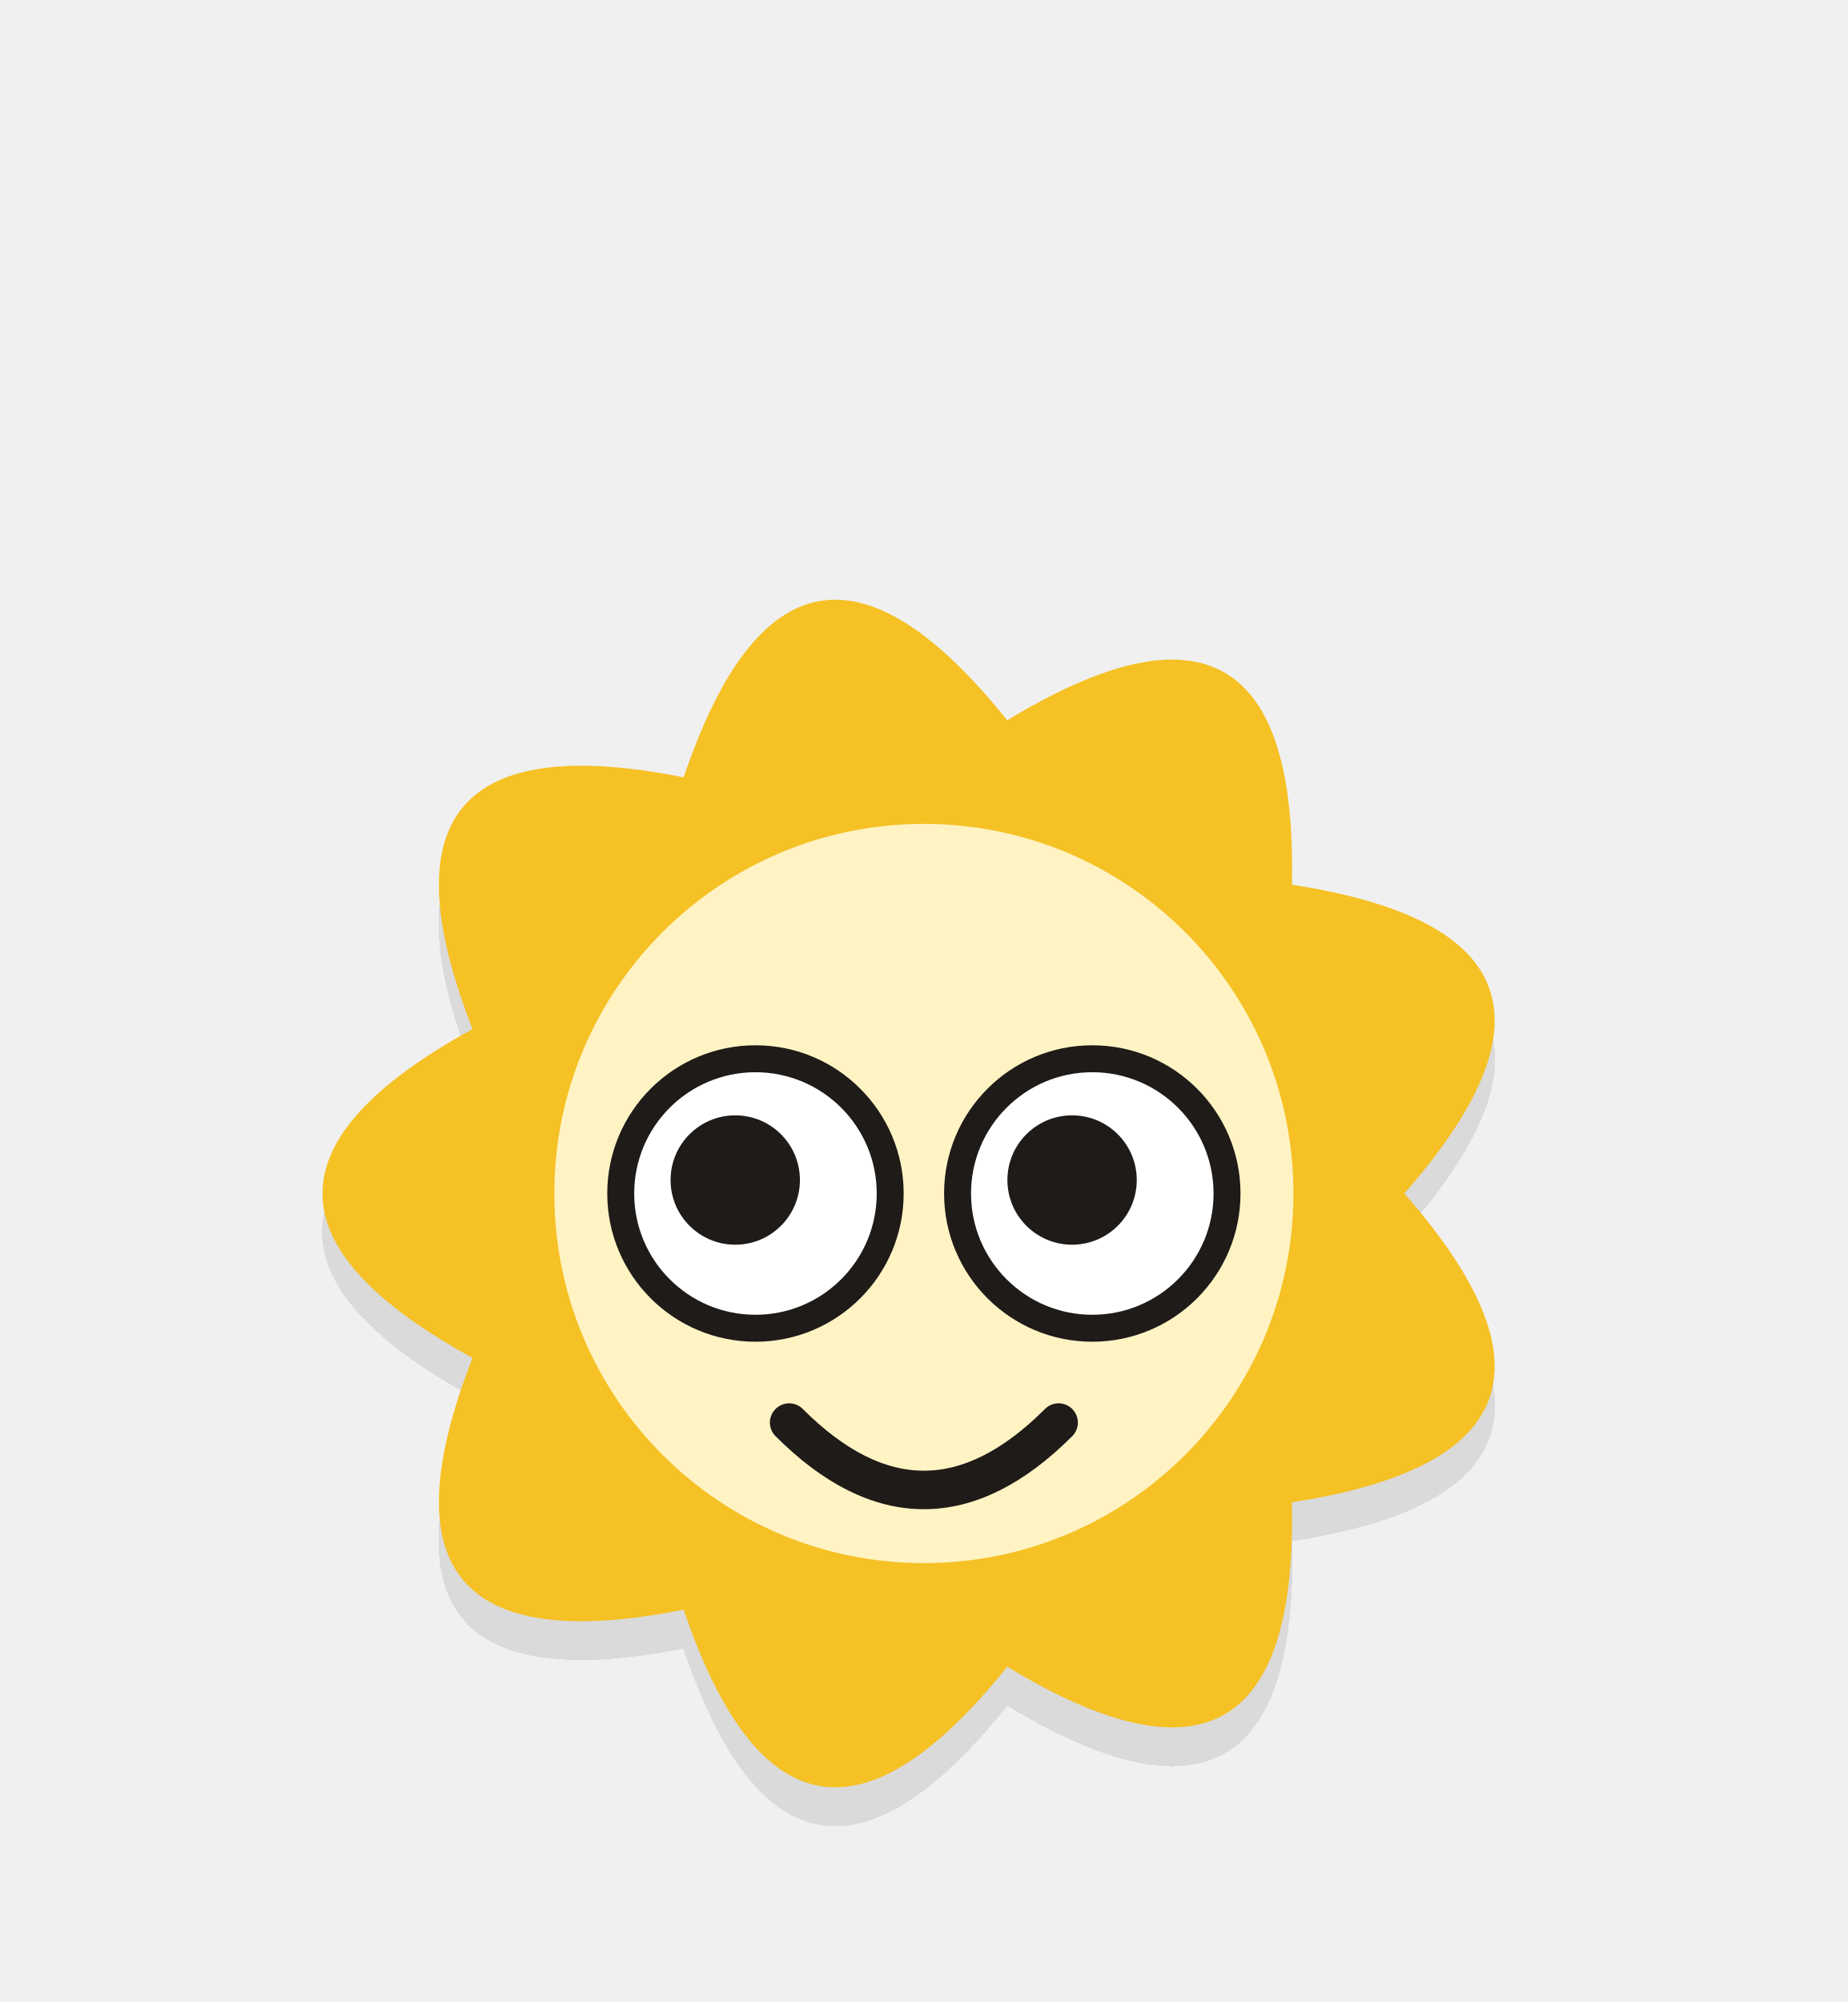
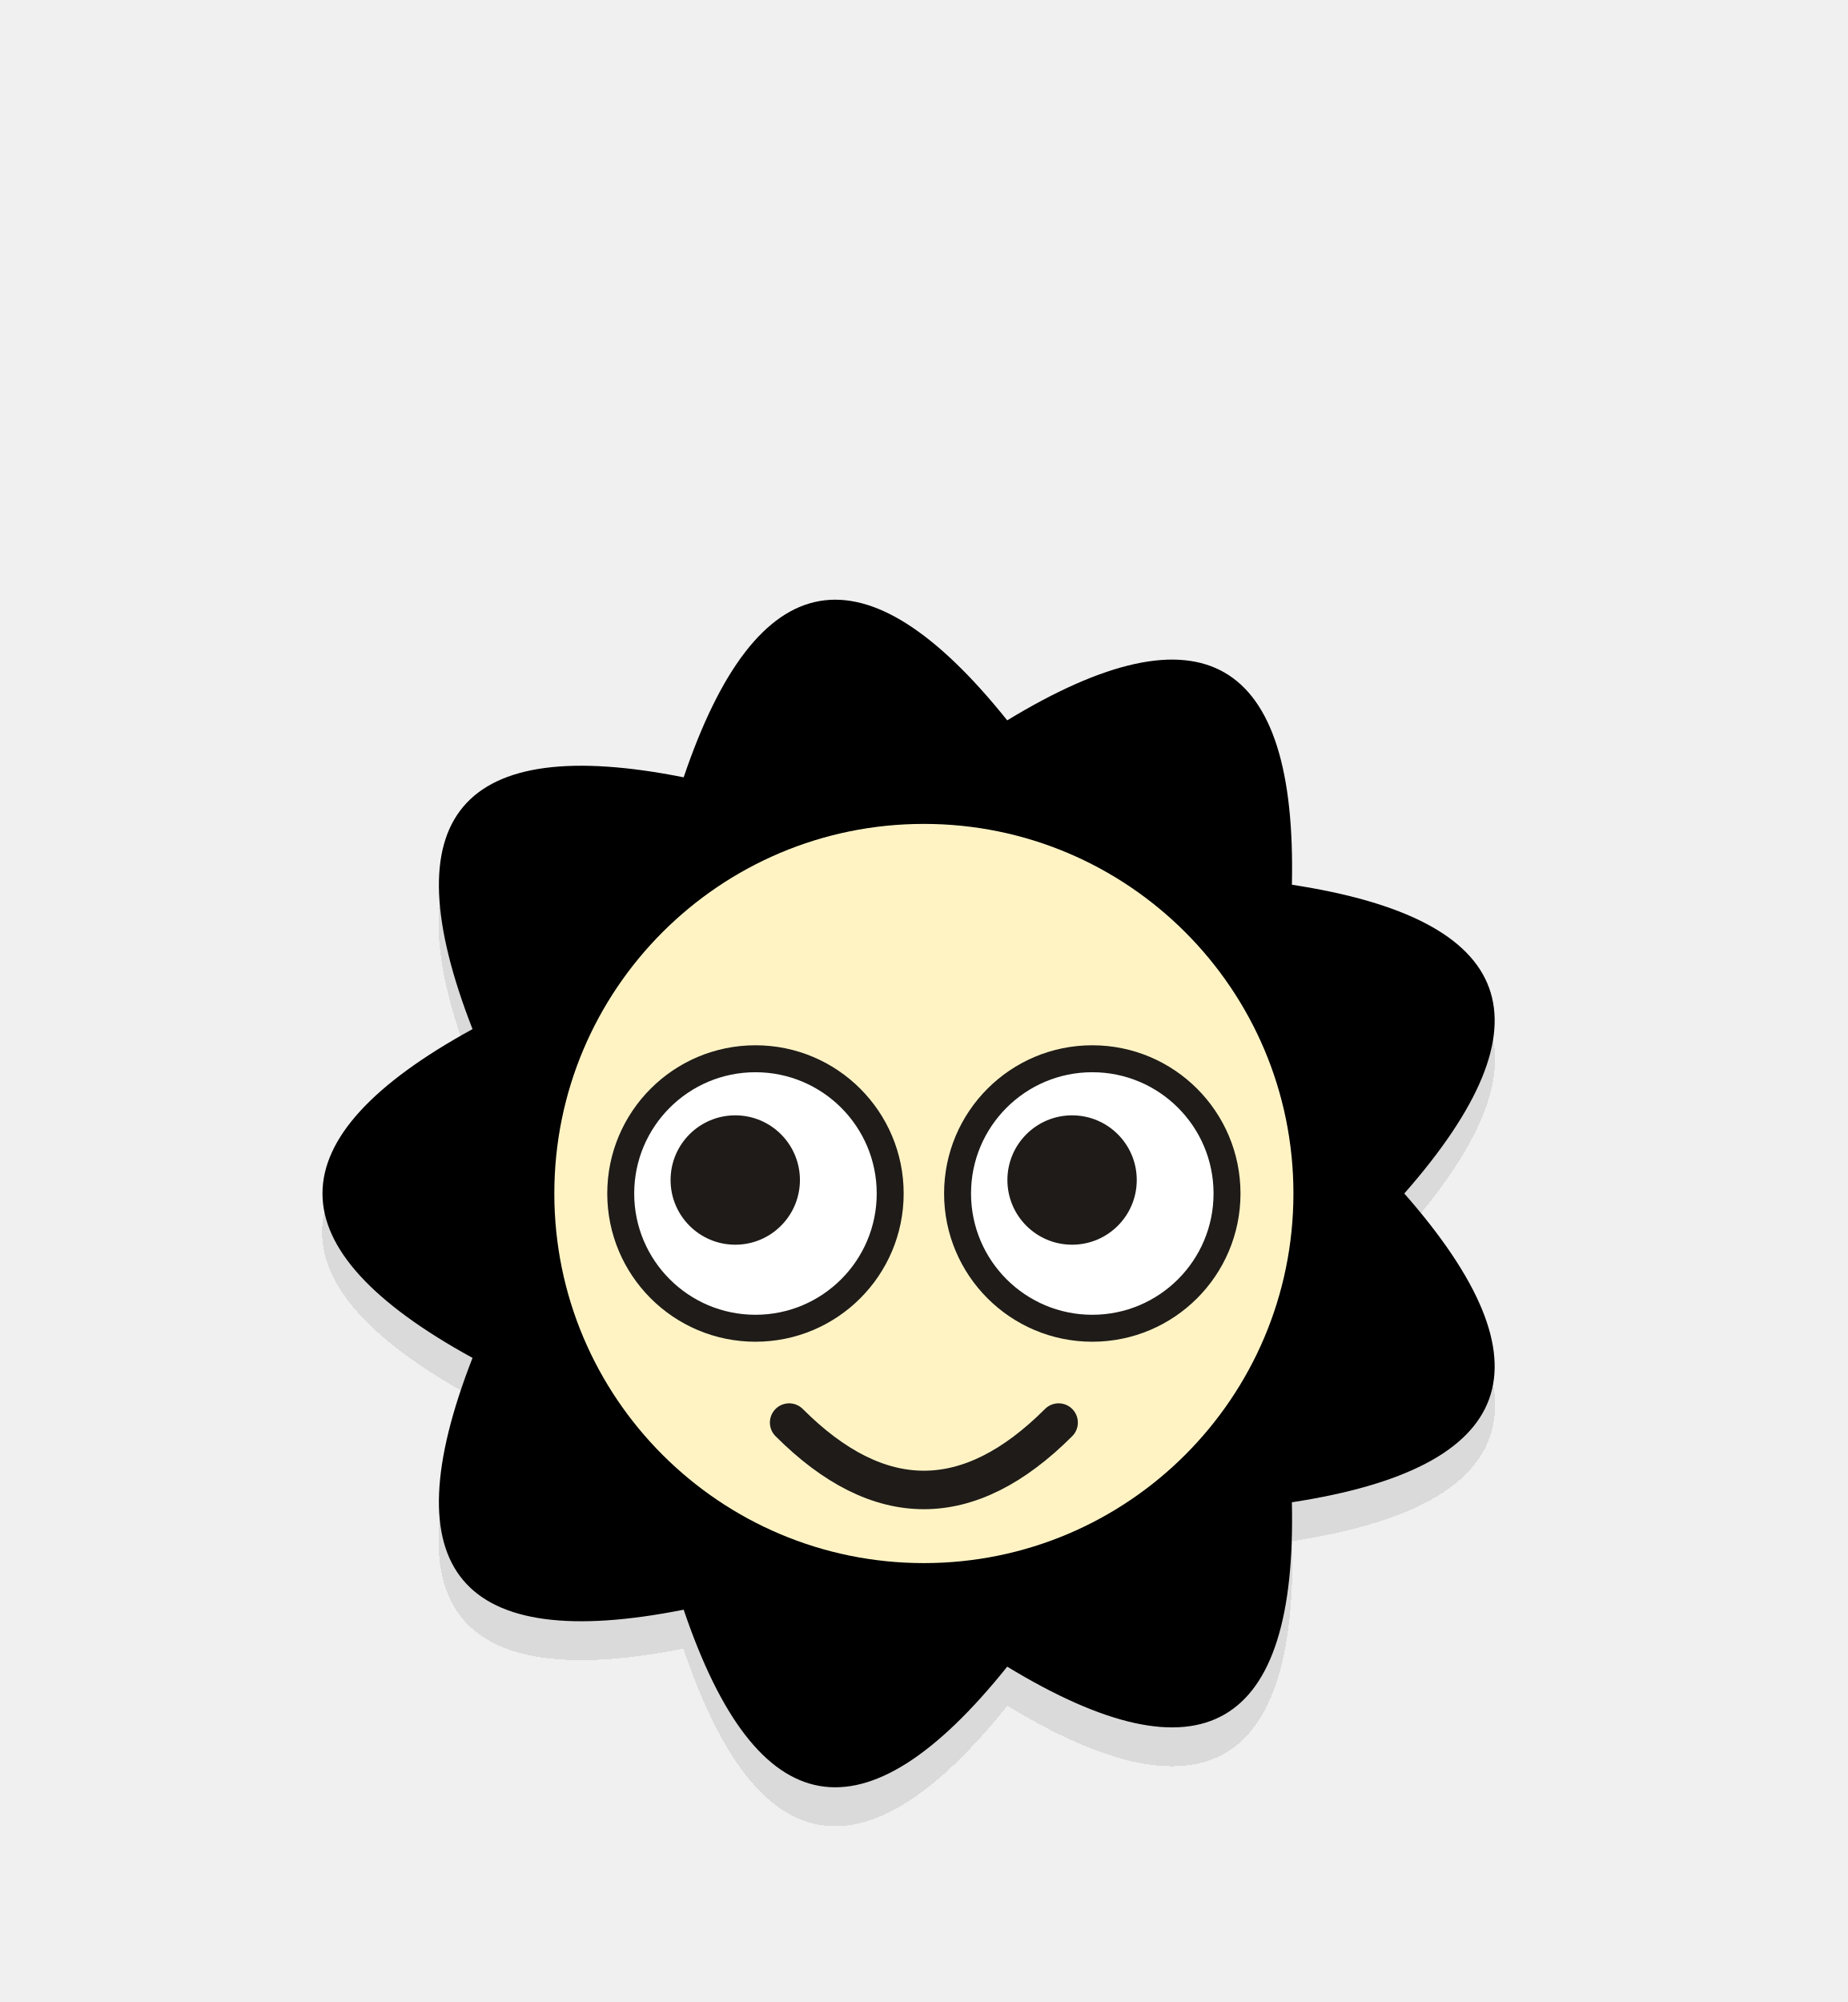
<svg xmlns="http://www.w3.org/2000/svg" width="96" height="104" viewBox="0 0 96 104" fill="none">
  <g id="Mood=Bright" filter="url(#filter0_d_1_6)">
    <g id="Group">
-       <path id="Vector" d="M72.96 62C80.78 70.9 78.833 76.247 67.12 78.04C67.387 89.887 62.457 92.733 52.33 86.58C44.923 95.827 39.32 94.84 35.52 83.62C23.9 85.933 20.243 81.573 24.55 70.54C14.156 64.847 14.156 59.153 24.55 53.46C20.243 42.427 23.9 38.067 35.52 40.38C39.32 29.16 44.923 28.173 52.33 37.42C62.457 31.267 67.387 34.113 67.12 45.96C78.833 47.753 80.78 53.1 72.96 62Z" fill="#F5C125" />
+       <path id="Vector" d="M72.96 62C80.78 70.9 78.833 76.247 67.12 78.04C67.387 89.887 62.457 92.733 52.33 86.58C44.923 95.827 39.32 94.84 35.52 83.62C23.9 85.933 20.243 81.573 24.55 70.54C14.156 64.847 14.156 59.153 24.55 53.46C20.243 42.427 23.9 38.067 35.52 40.38C39.32 29.16 44.923 28.173 52.33 37.42C62.457 31.267 67.387 34.113 67.12 45.96C78.833 47.753 80.78 53.1 72.96 62Z" fill="currentColor" />
      <path id="Vector_2" d="M48 81.2C58.604 81.2 67.2 72.604 67.2 62C67.2 51.396 58.604 42.8 48 42.8C37.396 42.8 28.8 51.396 28.8 62C28.8 72.604 37.396 81.2 48 81.2Z" fill="#FFF3C4" />
      <g id="Group_2">
        <path id="Vector_3" d="M39.25 69C43.116 69 46.25 65.866 46.25 62C46.25 58.134 43.116 55 39.25 55C35.384 55 32.25 58.134 32.25 62C32.25 65.866 35.384 69 39.25 69Z" fill="white" stroke="#1E1B18" stroke-width="1.4" />
        <path id="Vector_4" d="M38.2 64.66C40.056 64.66 41.56 63.156 41.56 61.3C41.56 59.444 40.056 57.94 38.2 57.94C36.344 57.94 34.84 59.444 34.84 61.3C34.84 63.156 36.344 64.66 38.2 64.66Z" fill="#1E1B18" />
        <path id="Vector_5" d="M56.75 69C60.616 69 63.75 65.866 63.75 62C63.75 58.134 60.616 55 56.75 55C52.884 55 49.75 58.134 49.75 62C49.75 65.866 52.884 69 56.75 69Z" fill="white" stroke="#1E1B18" stroke-width="1.4" />
        <path id="Vector_6" d="M55.7 64.66C57.556 64.66 59.06 63.156 59.06 61.3C59.06 59.444 57.556 57.94 55.7 57.94C53.844 57.94 52.34 59.444 52.34 61.3C52.34 63.156 53.844 64.66 55.7 64.66Z" fill="#1E1B18" />
        <path id="Vector_7" d="M41 73.9C45.667 78.567 50.333 78.567 55 73.9" stroke="#1E1B18" stroke-width="2" stroke-linecap="round" />
      </g>
    </g>
  </g>
  <defs>
    <filter id="filter0_d_1_6" x="0" y="0" width="96" height="106" filterUnits="userSpaceOnUse" color-interpolation-filters="sRGB">
      <feFlood flood-opacity="0" result="BackgroundImageFix" />
      <feColorMatrix in="SourceAlpha" type="matrix" values="0 0 0 0 0 0 0 0 0 0 0 0 0 0 0 0 0 0 127 0" result="hardAlpha" />
      <feOffset dy="2" />
      <feColorMatrix type="matrix" values="0 0 0 0 0.078 0 0 0 0 0.078 0 0 0 0 0.078 0 0 0 0.1 0" />
      <feBlend mode="normal" in2="BackgroundImageFix" result="effect1_dropShadow_1_6" />
      <feBlend mode="normal" in="SourceGraphic" in2="effect1_dropShadow_1_6" result="shape" />
    </filter>
  </defs>
</svg>
